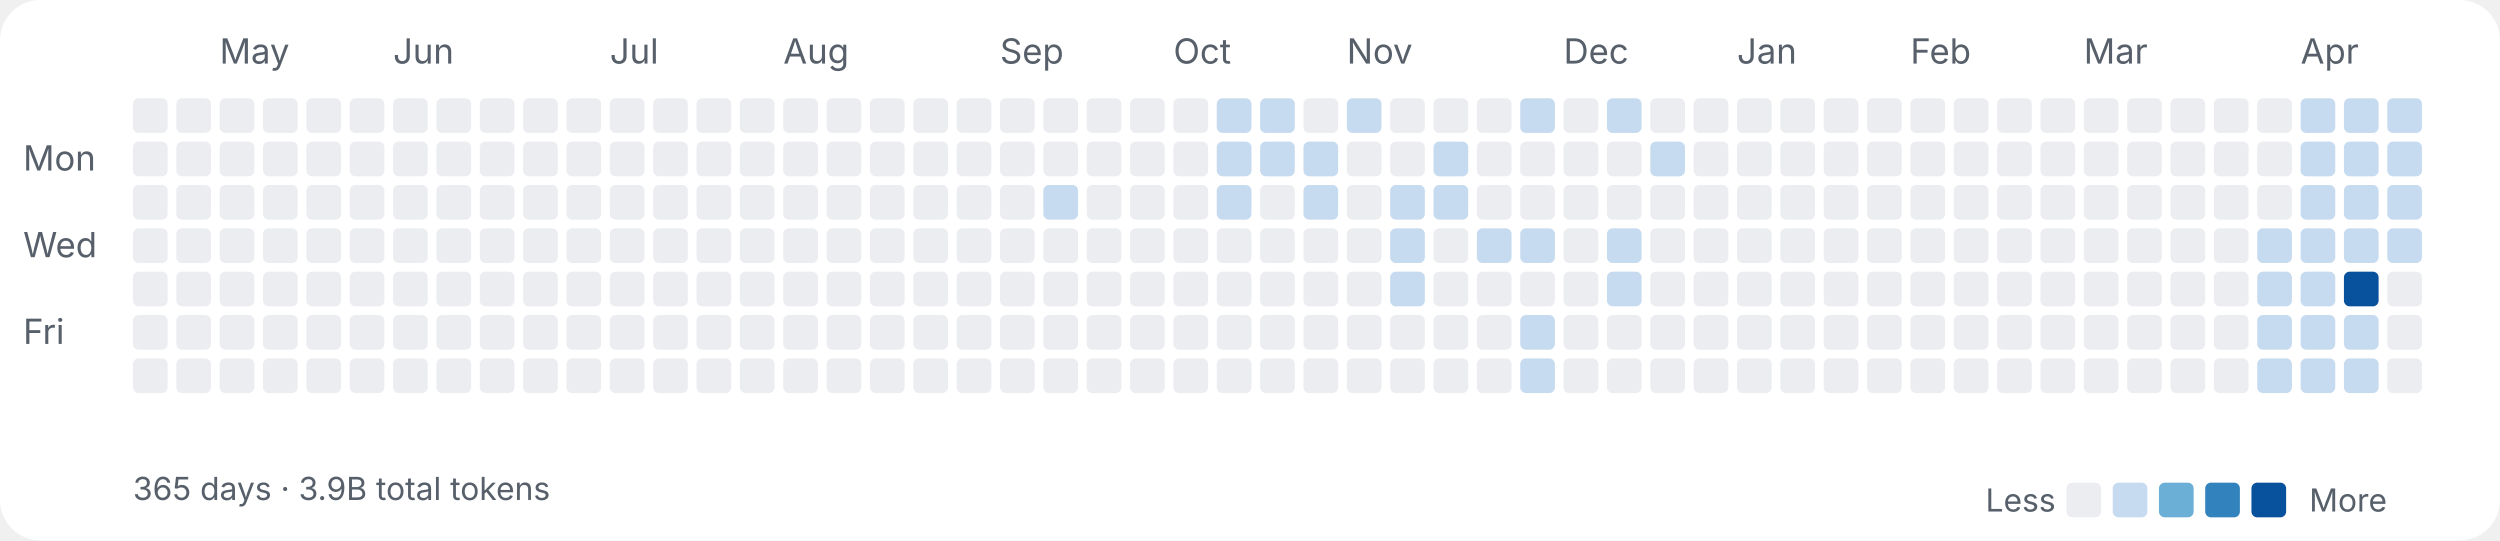
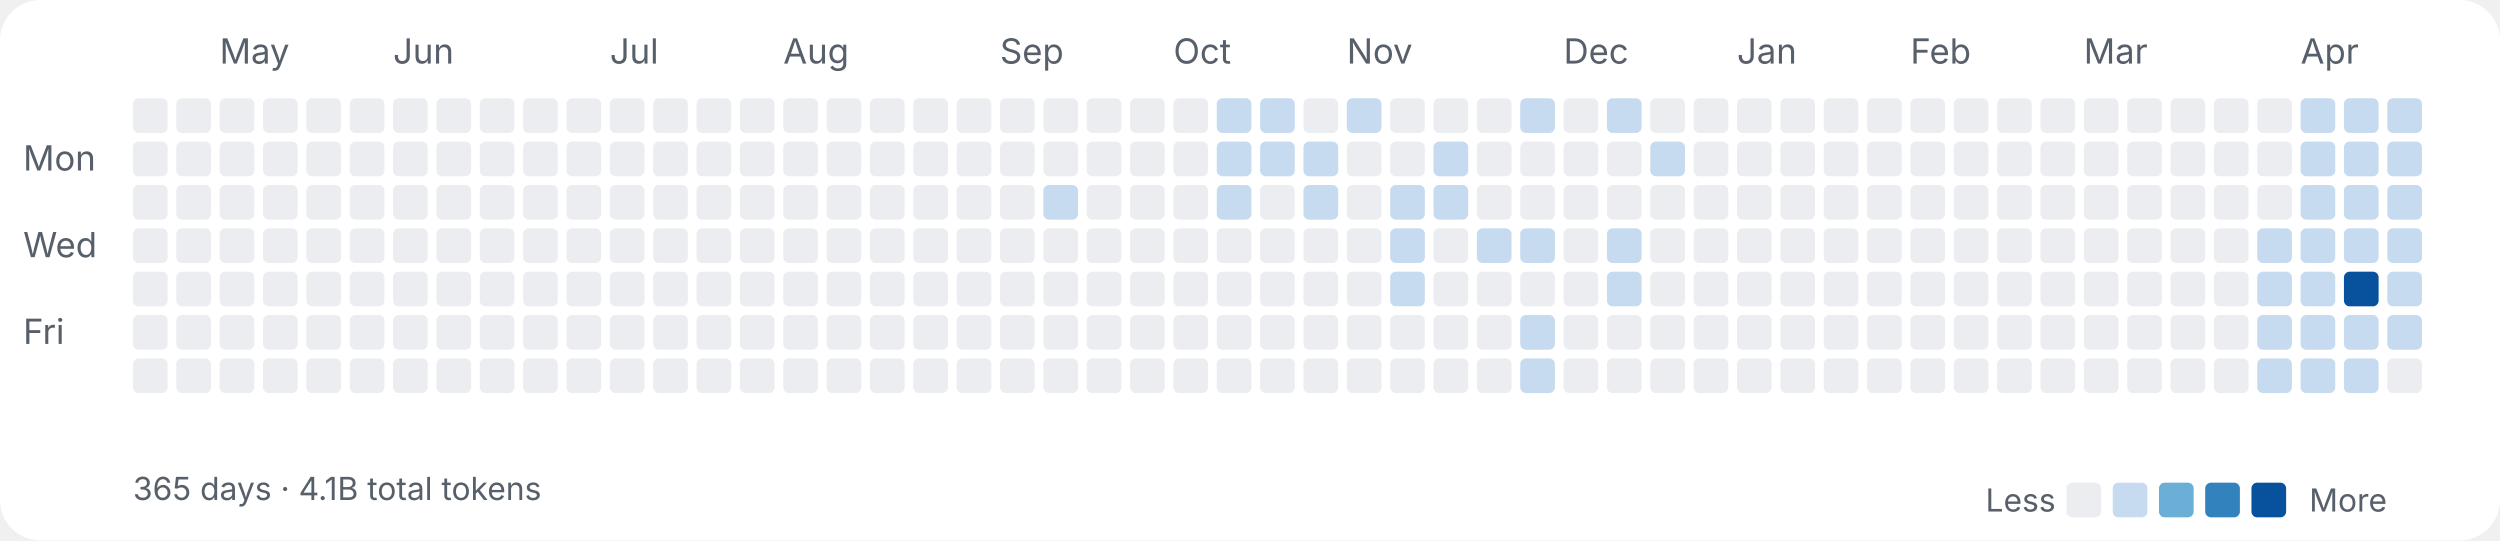
<svg xmlns="http://www.w3.org/2000/svg" width="865" height="187" viewBox="0 0 865 187" fill="none">
  <style>
.label{font:12px ui-sans-serif,system-ui,-apple-system,sans-serif;fill:#57606a}
.sub{font:11px ui-sans-serif,system-ui,-apple-system,sans-serif;fill:#57606a}
</style>
  <rect width="100%" height="100%" rx="14" fill="#ffffff" />
  <text class="label" x="8" y="59">Mon</text>
  <text class="label" x="8" y="89">Wed</text>
  <text class="label" x="8" y="119">Fri</text>
  <rect x="46" y="34" width="12" height="12" rx="2" fill="#ebedf0" />
  <rect x="46" y="49" width="12" height="12" rx="2" fill="#ebedf0" />
  <rect x="46" y="64" width="12" height="12" rx="2" fill="#ebedf0" />
  <rect x="46" y="79" width="12" height="12" rx="2" fill="#ebedf0" />
  <rect x="46" y="94" width="12" height="12" rx="2" fill="#ebedf0" />
  <rect x="46" y="109" width="12" height="12" rx="2" fill="#ebedf0" />
  <rect x="46" y="124" width="12" height="12" rx="2" fill="#ebedf0" />
  <rect x="61" y="34" width="12" height="12" rx="2" fill="#ebedf0" />
  <rect x="61" y="49" width="12" height="12" rx="2" fill="#ebedf0" />
  <rect x="61" y="64" width="12" height="12" rx="2" fill="#ebedf0" />
  <rect x="61" y="79" width="12" height="12" rx="2" fill="#ebedf0" />
  <rect x="61" y="94" width="12" height="12" rx="2" fill="#ebedf0" />
  <rect x="61" y="109" width="12" height="12" rx="2" fill="#ebedf0" />
  <rect x="61" y="124" width="12" height="12" rx="2" fill="#ebedf0" />
  <text class="label" x="76" y="22">May</text>
  <rect x="76" y="34" width="12" height="12" rx="2" fill="#ebedf0" />
  <rect x="76" y="49" width="12" height="12" rx="2" fill="#ebedf0" />
  <rect x="76" y="64" width="12" height="12" rx="2" fill="#ebedf0" />
  <rect x="76" y="79" width="12" height="12" rx="2" fill="#ebedf0" />
  <rect x="76" y="94" width="12" height="12" rx="2" fill="#ebedf0" />
  <rect x="76" y="109" width="12" height="12" rx="2" fill="#ebedf0" />
  <rect x="76" y="124" width="12" height="12" rx="2" fill="#ebedf0" />
  <rect x="91" y="34" width="12" height="12" rx="2" fill="#ebedf0" />
  <rect x="91" y="49" width="12" height="12" rx="2" fill="#ebedf0" />
  <rect x="91" y="64" width="12" height="12" rx="2" fill="#ebedf0" />
  <rect x="91" y="79" width="12" height="12" rx="2" fill="#ebedf0" />
  <rect x="91" y="94" width="12" height="12" rx="2" fill="#ebedf0" />
  <rect x="91" y="109" width="12" height="12" rx="2" fill="#ebedf0" />
  <rect x="91" y="124" width="12" height="12" rx="2" fill="#ebedf0" />
  <rect x="106" y="34" width="12" height="12" rx="2" fill="#ebedf0" />
  <rect x="106" y="49" width="12" height="12" rx="2" fill="#ebedf0" />
  <rect x="106" y="64" width="12" height="12" rx="2" fill="#ebedf0" />
  <rect x="106" y="79" width="12" height="12" rx="2" fill="#ebedf0" />
  <rect x="106" y="94" width="12" height="12" rx="2" fill="#ebedf0" />
  <rect x="106" y="109" width="12" height="12" rx="2" fill="#ebedf0" />
  <rect x="106" y="124" width="12" height="12" rx="2" fill="#ebedf0" />
  <rect x="121" y="34" width="12" height="12" rx="2" fill="#ebedf0" />
  <rect x="121" y="49" width="12" height="12" rx="2" fill="#ebedf0" />
  <rect x="121" y="64" width="12" height="12" rx="2" fill="#ebedf0" />
  <rect x="121" y="79" width="12" height="12" rx="2" fill="#ebedf0" />
  <rect x="121" y="94" width="12" height="12" rx="2" fill="#ebedf0" />
  <rect x="121" y="109" width="12" height="12" rx="2" fill="#ebedf0" />
  <rect x="121" y="124" width="12" height="12" rx="2" fill="#ebedf0" />
  <text class="label" x="136" y="22">Jun</text>
  <rect x="136" y="34" width="12" height="12" rx="2" fill="#ebedf0" />
  <rect x="136" y="49" width="12" height="12" rx="2" fill="#ebedf0" />
  <rect x="136" y="64" width="12" height="12" rx="2" fill="#ebedf0" />
  <rect x="136" y="79" width="12" height="12" rx="2" fill="#ebedf0" />
  <rect x="136" y="94" width="12" height="12" rx="2" fill="#ebedf0" />
  <rect x="136" y="109" width="12" height="12" rx="2" fill="#ebedf0" />
  <rect x="136" y="124" width="12" height="12" rx="2" fill="#ebedf0" />
  <rect x="151" y="34" width="12" height="12" rx="2" fill="#ebedf0" />
  <rect x="151" y="49" width="12" height="12" rx="2" fill="#ebedf0" />
  <rect x="151" y="64" width="12" height="12" rx="2" fill="#ebedf0" />
  <rect x="151" y="79" width="12" height="12" rx="2" fill="#ebedf0" />
  <rect x="151" y="94" width="12" height="12" rx="2" fill="#ebedf0" />
  <rect x="151" y="109" width="12" height="12" rx="2" fill="#ebedf0" />
  <rect x="151" y="124" width="12" height="12" rx="2" fill="#ebedf0" />
  <rect x="166" y="34" width="12" height="12" rx="2" fill="#ebedf0" />
  <rect x="166" y="49" width="12" height="12" rx="2" fill="#ebedf0" />
  <rect x="166" y="64" width="12" height="12" rx="2" fill="#ebedf0" />
  <rect x="166" y="79" width="12" height="12" rx="2" fill="#ebedf0" />
  <rect x="166" y="94" width="12" height="12" rx="2" fill="#ebedf0" />
  <rect x="166" y="109" width="12" height="12" rx="2" fill="#ebedf0" />
  <rect x="166" y="124" width="12" height="12" rx="2" fill="#ebedf0" />
  <rect x="181" y="34" width="12" height="12" rx="2" fill="#ebedf0" />
  <rect x="181" y="49" width="12" height="12" rx="2" fill="#ebedf0" />
  <rect x="181" y="64" width="12" height="12" rx="2" fill="#ebedf0" />
  <rect x="181" y="79" width="12" height="12" rx="2" fill="#ebedf0" />
  <rect x="181" y="94" width="12" height="12" rx="2" fill="#ebedf0" />
  <rect x="181" y="109" width="12" height="12" rx="2" fill="#ebedf0" />
  <rect x="181" y="124" width="12" height="12" rx="2" fill="#ebedf0" />
  <rect x="196" y="34" width="12" height="12" rx="2" fill="#ebedf0" />
  <rect x="196" y="49" width="12" height="12" rx="2" fill="#ebedf0" />
  <rect x="196" y="64" width="12" height="12" rx="2" fill="#ebedf0" />
  <rect x="196" y="79" width="12" height="12" rx="2" fill="#ebedf0" />
  <rect x="196" y="94" width="12" height="12" rx="2" fill="#ebedf0" />
  <rect x="196" y="109" width="12" height="12" rx="2" fill="#ebedf0" />
  <rect x="196" y="124" width="12" height="12" rx="2" fill="#ebedf0" />
  <text class="label" x="211" y="22">Jul</text>
  <rect x="211" y="34" width="12" height="12" rx="2" fill="#ebedf0" />
  <rect x="211" y="49" width="12" height="12" rx="2" fill="#ebedf0" />
  <rect x="211" y="64" width="12" height="12" rx="2" fill="#ebedf0" />
  <rect x="211" y="79" width="12" height="12" rx="2" fill="#ebedf0" />
  <rect x="211" y="94" width="12" height="12" rx="2" fill="#ebedf0" />
  <rect x="211" y="109" width="12" height="12" rx="2" fill="#ebedf0" />
  <rect x="211" y="124" width="12" height="12" rx="2" fill="#ebedf0" />
  <rect x="226" y="34" width="12" height="12" rx="2" fill="#ebedf0" />
  <rect x="226" y="49" width="12" height="12" rx="2" fill="#ebedf0" />
  <rect x="226" y="64" width="12" height="12" rx="2" fill="#ebedf0" />
  <rect x="226" y="79" width="12" height="12" rx="2" fill="#ebedf0" />
  <rect x="226" y="94" width="12" height="12" rx="2" fill="#ebedf0" />
  <rect x="226" y="109" width="12" height="12" rx="2" fill="#ebedf0" />
  <rect x="226" y="124" width="12" height="12" rx="2" fill="#ebedf0" />
  <rect x="241" y="34" width="12" height="12" rx="2" fill="#ebedf0" />
  <rect x="241" y="49" width="12" height="12" rx="2" fill="#ebedf0" />
  <rect x="241" y="64" width="12" height="12" rx="2" fill="#ebedf0" />
  <rect x="241" y="79" width="12" height="12" rx="2" fill="#ebedf0" />
  <rect x="241" y="94" width="12" height="12" rx="2" fill="#ebedf0" />
  <rect x="241" y="109" width="12" height="12" rx="2" fill="#ebedf0" />
  <rect x="241" y="124" width="12" height="12" rx="2" fill="#ebedf0" />
  <rect x="256" y="34" width="12" height="12" rx="2" fill="#ebedf0" />
  <rect x="256" y="49" width="12" height="12" rx="2" fill="#ebedf0" />
  <rect x="256" y="64" width="12" height="12" rx="2" fill="#ebedf0" />
  <rect x="256" y="79" width="12" height="12" rx="2" fill="#ebedf0" />
  <rect x="256" y="94" width="12" height="12" rx="2" fill="#ebedf0" />
  <rect x="256" y="109" width="12" height="12" rx="2" fill="#ebedf0" />
  <rect x="256" y="124" width="12" height="12" rx="2" fill="#ebedf0" />
  <text class="label" x="271" y="22">Aug</text>
  <rect x="271" y="34" width="12" height="12" rx="2" fill="#ebedf0" />
  <rect x="271" y="49" width="12" height="12" rx="2" fill="#ebedf0" />
  <rect x="271" y="64" width="12" height="12" rx="2" fill="#ebedf0" />
  <rect x="271" y="79" width="12" height="12" rx="2" fill="#ebedf0" />
  <rect x="271" y="94" width="12" height="12" rx="2" fill="#ebedf0" />
  <rect x="271" y="109" width="12" height="12" rx="2" fill="#ebedf0" />
  <rect x="271" y="124" width="12" height="12" rx="2" fill="#ebedf0" />
  <rect x="286" y="34" width="12" height="12" rx="2" fill="#ebedf0" />
  <rect x="286" y="49" width="12" height="12" rx="2" fill="#ebedf0" />
  <rect x="286" y="64" width="12" height="12" rx="2" fill="#ebedf0" />
  <rect x="286" y="79" width="12" height="12" rx="2" fill="#ebedf0" />
  <rect x="286" y="94" width="12" height="12" rx="2" fill="#ebedf0" />
  <rect x="286" y="109" width="12" height="12" rx="2" fill="#ebedf0" />
  <rect x="286" y="124" width="12" height="12" rx="2" fill="#ebedf0" />
  <rect x="301" y="34" width="12" height="12" rx="2" fill="#ebedf0" />
  <rect x="301" y="49" width="12" height="12" rx="2" fill="#ebedf0" />
  <rect x="301" y="64" width="12" height="12" rx="2" fill="#ebedf0" />
  <rect x="301" y="79" width="12" height="12" rx="2" fill="#ebedf0" />
  <rect x="301" y="94" width="12" height="12" rx="2" fill="#ebedf0" />
  <rect x="301" y="109" width="12" height="12" rx="2" fill="#ebedf0" />
  <rect x="301" y="124" width="12" height="12" rx="2" fill="#ebedf0" />
  <rect x="316" y="34" width="12" height="12" rx="2" fill="#ebedf0" />
  <rect x="316" y="49" width="12" height="12" rx="2" fill="#ebedf0" />
  <rect x="316" y="64" width="12" height="12" rx="2" fill="#ebedf0" />
  <rect x="316" y="79" width="12" height="12" rx="2" fill="#ebedf0" />
  <rect x="316" y="94" width="12" height="12" rx="2" fill="#ebedf0" />
  <rect x="316" y="109" width="12" height="12" rx="2" fill="#ebedf0" />
  <rect x="316" y="124" width="12" height="12" rx="2" fill="#ebedf0" />
  <rect x="331" y="34" width="12" height="12" rx="2" fill="#ebedf0" />
  <rect x="331" y="49" width="12" height="12" rx="2" fill="#ebedf0" />
  <rect x="331" y="64" width="12" height="12" rx="2" fill="#ebedf0" />
  <rect x="331" y="79" width="12" height="12" rx="2" fill="#ebedf0" />
  <rect x="331" y="94" width="12" height="12" rx="2" fill="#ebedf0" />
  <rect x="331" y="109" width="12" height="12" rx="2" fill="#ebedf0" />
  <rect x="331" y="124" width="12" height="12" rx="2" fill="#ebedf0" />
  <text class="label" x="346" y="22">Sep</text>
  <rect x="346" y="34" width="12" height="12" rx="2" fill="#ebedf0" />
  <rect x="346" y="49" width="12" height="12" rx="2" fill="#ebedf0" />
  <rect x="346" y="64" width="12" height="12" rx="2" fill="#ebedf0" />
  <rect x="346" y="79" width="12" height="12" rx="2" fill="#ebedf0" />
  <rect x="346" y="94" width="12" height="12" rx="2" fill="#ebedf0" />
  <rect x="346" y="109" width="12" height="12" rx="2" fill="#ebedf0" />
  <rect x="346" y="124" width="12" height="12" rx="2" fill="#ebedf0" />
  <rect x="361" y="34" width="12" height="12" rx="2" fill="#ebedf0" />
  <rect x="361" y="49" width="12" height="12" rx="2" fill="#ebedf0" />
  <rect x="361" y="64" width="12" height="12" rx="2" fill="#c6dbef" />
  <rect x="361" y="79" width="12" height="12" rx="2" fill="#ebedf0" />
  <rect x="361" y="94" width="12" height="12" rx="2" fill="#ebedf0" />
  <rect x="361" y="109" width="12" height="12" rx="2" fill="#ebedf0" />
  <rect x="361" y="124" width="12" height="12" rx="2" fill="#ebedf0" />
  <rect x="376" y="34" width="12" height="12" rx="2" fill="#ebedf0" />
  <rect x="376" y="49" width="12" height="12" rx="2" fill="#ebedf0" />
  <rect x="376" y="64" width="12" height="12" rx="2" fill="#ebedf0" />
  <rect x="376" y="79" width="12" height="12" rx="2" fill="#ebedf0" />
  <rect x="376" y="94" width="12" height="12" rx="2" fill="#ebedf0" />
  <rect x="376" y="109" width="12" height="12" rx="2" fill="#ebedf0" />
  <rect x="376" y="124" width="12" height="12" rx="2" fill="#ebedf0" />
  <rect x="391" y="34" width="12" height="12" rx="2" fill="#ebedf0" />
  <rect x="391" y="49" width="12" height="12" rx="2" fill="#ebedf0" />
  <rect x="391" y="64" width="12" height="12" rx="2" fill="#ebedf0" />
  <rect x="391" y="79" width="12" height="12" rx="2" fill="#ebedf0" />
  <rect x="391" y="94" width="12" height="12" rx="2" fill="#ebedf0" />
  <rect x="391" y="109" width="12" height="12" rx="2" fill="#ebedf0" />
  <rect x="391" y="124" width="12" height="12" rx="2" fill="#ebedf0" />
  <text class="label" x="406" y="22">Oct</text>
  <rect x="406" y="34" width="12" height="12" rx="2" fill="#ebedf0" />
  <rect x="406" y="49" width="12" height="12" rx="2" fill="#ebedf0" />
  <rect x="406" y="64" width="12" height="12" rx="2" fill="#ebedf0" />
  <rect x="406" y="79" width="12" height="12" rx="2" fill="#ebedf0" />
  <rect x="406" y="94" width="12" height="12" rx="2" fill="#ebedf0" />
  <rect x="406" y="109" width="12" height="12" rx="2" fill="#ebedf0" />
  <rect x="406" y="124" width="12" height="12" rx="2" fill="#ebedf0" />
  <rect x="421" y="34" width="12" height="12" rx="2" fill="#c6dbef" />
  <rect x="421" y="49" width="12" height="12" rx="2" fill="#c6dbef" />
  <rect x="421" y="64" width="12" height="12" rx="2" fill="#c6dbef" />
  <rect x="421" y="79" width="12" height="12" rx="2" fill="#ebedf0" />
  <rect x="421" y="94" width="12" height="12" rx="2" fill="#ebedf0" />
  <rect x="421" y="109" width="12" height="12" rx="2" fill="#ebedf0" />
  <rect x="421" y="124" width="12" height="12" rx="2" fill="#ebedf0" />
  <rect x="436" y="34" width="12" height="12" rx="2" fill="#c6dbef" />
  <rect x="436" y="49" width="12" height="12" rx="2" fill="#c6dbef" />
  <rect x="436" y="64" width="12" height="12" rx="2" fill="#ebedf0" />
  <rect x="436" y="79" width="12" height="12" rx="2" fill="#ebedf0" />
  <rect x="436" y="94" width="12" height="12" rx="2" fill="#ebedf0" />
  <rect x="436" y="109" width="12" height="12" rx="2" fill="#ebedf0" />
  <rect x="436" y="124" width="12" height="12" rx="2" fill="#ebedf0" />
  <rect x="451" y="34" width="12" height="12" rx="2" fill="#ebedf0" />
  <rect x="451" y="49" width="12" height="12" rx="2" fill="#c6dbef" />
  <rect x="451" y="64" width="12" height="12" rx="2" fill="#c6dbef" />
  <rect x="451" y="79" width="12" height="12" rx="2" fill="#ebedf0" />
  <rect x="451" y="94" width="12" height="12" rx="2" fill="#ebedf0" />
  <rect x="451" y="109" width="12" height="12" rx="2" fill="#ebedf0" />
  <rect x="451" y="124" width="12" height="12" rx="2" fill="#ebedf0" />
  <text class="label" x="466" y="22">Nov</text>
  <rect x="466" y="34" width="12" height="12" rx="2" fill="#c6dbef" />
  <rect x="466" y="49" width="12" height="12" rx="2" fill="#ebedf0" />
  <rect x="466" y="64" width="12" height="12" rx="2" fill="#ebedf0" />
  <rect x="466" y="79" width="12" height="12" rx="2" fill="#ebedf0" />
  <rect x="466" y="94" width="12" height="12" rx="2" fill="#ebedf0" />
  <rect x="466" y="109" width="12" height="12" rx="2" fill="#ebedf0" />
  <rect x="466" y="124" width="12" height="12" rx="2" fill="#ebedf0" />
  <rect x="481" y="34" width="12" height="12" rx="2" fill="#ebedf0" />
  <rect x="481" y="49" width="12" height="12" rx="2" fill="#ebedf0" />
  <rect x="481" y="64" width="12" height="12" rx="2" fill="#c6dbef" />
  <rect x="481" y="79" width="12" height="12" rx="2" fill="#c6dbef" />
  <rect x="481" y="94" width="12" height="12" rx="2" fill="#c6dbef" />
  <rect x="481" y="109" width="12" height="12" rx="2" fill="#ebedf0" />
  <rect x="481" y="124" width="12" height="12" rx="2" fill="#ebedf0" />
  <rect x="496" y="34" width="12" height="12" rx="2" fill="#ebedf0" />
  <rect x="496" y="49" width="12" height="12" rx="2" fill="#c6dbef" />
  <rect x="496" y="64" width="12" height="12" rx="2" fill="#c6dbef" />
  <rect x="496" y="79" width="12" height="12" rx="2" fill="#ebedf0" />
  <rect x="496" y="94" width="12" height="12" rx="2" fill="#ebedf0" />
  <rect x="496" y="109" width="12" height="12" rx="2" fill="#ebedf0" />
  <rect x="496" y="124" width="12" height="12" rx="2" fill="#ebedf0" />
  <rect x="511" y="34" width="12" height="12" rx="2" fill="#ebedf0" />
  <rect x="511" y="49" width="12" height="12" rx="2" fill="#ebedf0" />
  <rect x="511" y="64" width="12" height="12" rx="2" fill="#ebedf0" />
  <rect x="511" y="79" width="12" height="12" rx="2" fill="#c6dbef" />
  <rect x="511" y="94" width="12" height="12" rx="2" fill="#ebedf0" />
  <rect x="511" y="109" width="12" height="12" rx="2" fill="#ebedf0" />
  <rect x="511" y="124" width="12" height="12" rx="2" fill="#ebedf0" />
  <rect x="526" y="34" width="12" height="12" rx="2" fill="#c6dbef" />
  <rect x="526" y="49" width="12" height="12" rx="2" fill="#ebedf0" />
  <rect x="526" y="64" width="12" height="12" rx="2" fill="#ebedf0" />
  <rect x="526" y="79" width="12" height="12" rx="2" fill="#c6dbef" />
  <rect x="526" y="94" width="12" height="12" rx="2" fill="#ebedf0" />
  <rect x="526" y="109" width="12" height="12" rx="2" fill="#c6dbef" />
  <rect x="526" y="124" width="12" height="12" rx="2" fill="#c6dbef" />
  <text class="label" x="541" y="22">Dec</text>
  <rect x="541" y="34" width="12" height="12" rx="2" fill="#ebedf0" />
  <rect x="541" y="49" width="12" height="12" rx="2" fill="#ebedf0" />
  <rect x="541" y="64" width="12" height="12" rx="2" fill="#ebedf0" />
  <rect x="541" y="79" width="12" height="12" rx="2" fill="#ebedf0" />
  <rect x="541" y="94" width="12" height="12" rx="2" fill="#ebedf0" />
  <rect x="541" y="109" width="12" height="12" rx="2" fill="#ebedf0" />
  <rect x="541" y="124" width="12" height="12" rx="2" fill="#ebedf0" />
  <rect x="556" y="34" width="12" height="12" rx="2" fill="#c6dbef" />
  <rect x="556" y="49" width="12" height="12" rx="2" fill="#ebedf0" />
  <rect x="556" y="64" width="12" height="12" rx="2" fill="#ebedf0" />
  <rect x="556" y="79" width="12" height="12" rx="2" fill="#c6dbef" />
  <rect x="556" y="94" width="12" height="12" rx="2" fill="#c6dbef" />
  <rect x="556" y="109" width="12" height="12" rx="2" fill="#ebedf0" />
  <rect x="556" y="124" width="12" height="12" rx="2" fill="#ebedf0" />
  <rect x="571" y="34" width="12" height="12" rx="2" fill="#ebedf0" />
  <rect x="571" y="49" width="12" height="12" rx="2" fill="#c6dbef" />
  <rect x="571" y="64" width="12" height="12" rx="2" fill="#ebedf0" />
  <rect x="571" y="79" width="12" height="12" rx="2" fill="#ebedf0" />
  <rect x="571" y="94" width="12" height="12" rx="2" fill="#ebedf0" />
  <rect x="571" y="109" width="12" height="12" rx="2" fill="#ebedf0" />
  <rect x="571" y="124" width="12" height="12" rx="2" fill="#ebedf0" />
  <rect x="586" y="34" width="12" height="12" rx="2" fill="#ebedf0" />
  <rect x="586" y="49" width="12" height="12" rx="2" fill="#ebedf0" />
  <rect x="586" y="64" width="12" height="12" rx="2" fill="#ebedf0" />
  <rect x="586" y="79" width="12" height="12" rx="2" fill="#ebedf0" />
  <rect x="586" y="94" width="12" height="12" rx="2" fill="#ebedf0" />
  <rect x="586" y="109" width="12" height="12" rx="2" fill="#ebedf0" />
  <rect x="586" y="124" width="12" height="12" rx="2" fill="#ebedf0" />
  <text class="label" x="601" y="22">Jan</text>
  <rect x="601" y="34" width="12" height="12" rx="2" fill="#ebedf0" />
  <rect x="601" y="49" width="12" height="12" rx="2" fill="#ebedf0" />
  <rect x="601" y="64" width="12" height="12" rx="2" fill="#ebedf0" />
  <rect x="601" y="79" width="12" height="12" rx="2" fill="#ebedf0" />
  <rect x="601" y="94" width="12" height="12" rx="2" fill="#ebedf0" />
  <rect x="601" y="109" width="12" height="12" rx="2" fill="#ebedf0" />
  <rect x="601" y="124" width="12" height="12" rx="2" fill="#ebedf0" />
  <rect x="616" y="34" width="12" height="12" rx="2" fill="#ebedf0" />
  <rect x="616" y="49" width="12" height="12" rx="2" fill="#ebedf0" />
  <rect x="616" y="64" width="12" height="12" rx="2" fill="#ebedf0" />
  <rect x="616" y="79" width="12" height="12" rx="2" fill="#ebedf0" />
  <rect x="616" y="94" width="12" height="12" rx="2" fill="#ebedf0" />
  <rect x="616" y="109" width="12" height="12" rx="2" fill="#ebedf0" />
  <rect x="616" y="124" width="12" height="12" rx="2" fill="#ebedf0" />
  <rect x="631" y="34" width="12" height="12" rx="2" fill="#ebedf0" />
  <rect x="631" y="49" width="12" height="12" rx="2" fill="#ebedf0" />
  <rect x="631" y="64" width="12" height="12" rx="2" fill="#ebedf0" />
  <rect x="631" y="79" width="12" height="12" rx="2" fill="#ebedf0" />
  <rect x="631" y="94" width="12" height="12" rx="2" fill="#ebedf0" />
  <rect x="631" y="109" width="12" height="12" rx="2" fill="#ebedf0" />
  <rect x="631" y="124" width="12" height="12" rx="2" fill="#ebedf0" />
  <rect x="646" y="34" width="12" height="12" rx="2" fill="#ebedf0" />
  <rect x="646" y="49" width="12" height="12" rx="2" fill="#ebedf0" />
  <rect x="646" y="64" width="12" height="12" rx="2" fill="#ebedf0" />
  <rect x="646" y="79" width="12" height="12" rx="2" fill="#ebedf0" />
  <rect x="646" y="94" width="12" height="12" rx="2" fill="#ebedf0" />
  <rect x="646" y="109" width="12" height="12" rx="2" fill="#ebedf0" />
  <rect x="646" y="124" width="12" height="12" rx="2" fill="#ebedf0" />
  <text class="label" x="661" y="22">Feb</text>
  <rect x="661" y="34" width="12" height="12" rx="2" fill="#ebedf0" />
  <rect x="661" y="49" width="12" height="12" rx="2" fill="#ebedf0" />
  <rect x="661" y="64" width="12" height="12" rx="2" fill="#ebedf0" />
  <rect x="661" y="79" width="12" height="12" rx="2" fill="#ebedf0" />
  <rect x="661" y="94" width="12" height="12" rx="2" fill="#ebedf0" />
  <rect x="661" y="109" width="12" height="12" rx="2" fill="#ebedf0" />
  <rect x="661" y="124" width="12" height="12" rx="2" fill="#ebedf0" />
  <rect x="676" y="34" width="12" height="12" rx="2" fill="#ebedf0" />
  <rect x="676" y="49" width="12" height="12" rx="2" fill="#ebedf0" />
  <rect x="676" y="64" width="12" height="12" rx="2" fill="#ebedf0" />
  <rect x="676" y="79" width="12" height="12" rx="2" fill="#ebedf0" />
  <rect x="676" y="94" width="12" height="12" rx="2" fill="#ebedf0" />
  <rect x="676" y="109" width="12" height="12" rx="2" fill="#ebedf0" />
  <rect x="676" y="124" width="12" height="12" rx="2" fill="#ebedf0" />
  <rect x="691" y="34" width="12" height="12" rx="2" fill="#ebedf0" />
  <rect x="691" y="49" width="12" height="12" rx="2" fill="#ebedf0" />
  <rect x="691" y="64" width="12" height="12" rx="2" fill="#ebedf0" />
  <rect x="691" y="79" width="12" height="12" rx="2" fill="#ebedf0" />
  <rect x="691" y="94" width="12" height="12" rx="2" fill="#ebedf0" />
  <rect x="691" y="109" width="12" height="12" rx="2" fill="#ebedf0" />
  <rect x="691" y="124" width="12" height="12" rx="2" fill="#ebedf0" />
  <rect x="706" y="34" width="12" height="12" rx="2" fill="#ebedf0" />
  <rect x="706" y="49" width="12" height="12" rx="2" fill="#ebedf0" />
  <rect x="706" y="64" width="12" height="12" rx="2" fill="#ebedf0" />
  <rect x="706" y="79" width="12" height="12" rx="2" fill="#ebedf0" />
  <rect x="706" y="94" width="12" height="12" rx="2" fill="#ebedf0" />
  <rect x="706" y="109" width="12" height="12" rx="2" fill="#ebedf0" />
  <rect x="706" y="124" width="12" height="12" rx="2" fill="#ebedf0" />
  <text class="label" x="721" y="22">Mar</text>
  <rect x="721" y="34" width="12" height="12" rx="2" fill="#ebedf0" />
  <rect x="721" y="49" width="12" height="12" rx="2" fill="#ebedf0" />
  <rect x="721" y="64" width="12" height="12" rx="2" fill="#ebedf0" />
  <rect x="721" y="79" width="12" height="12" rx="2" fill="#ebedf0" />
  <rect x="721" y="94" width="12" height="12" rx="2" fill="#ebedf0" />
  <rect x="721" y="109" width="12" height="12" rx="2" fill="#ebedf0" />
  <rect x="721" y="124" width="12" height="12" rx="2" fill="#ebedf0" />
  <rect x="736" y="34" width="12" height="12" rx="2" fill="#ebedf0" />
  <rect x="736" y="49" width="12" height="12" rx="2" fill="#ebedf0" />
  <rect x="736" y="64" width="12" height="12" rx="2" fill="#ebedf0" />
  <rect x="736" y="79" width="12" height="12" rx="2" fill="#ebedf0" />
  <rect x="736" y="94" width="12" height="12" rx="2" fill="#ebedf0" />
  <rect x="736" y="109" width="12" height="12" rx="2" fill="#ebedf0" />
  <rect x="736" y="124" width="12" height="12" rx="2" fill="#ebedf0" />
  <rect x="751" y="34" width="12" height="12" rx="2" fill="#ebedf0" />
  <rect x="751" y="49" width="12" height="12" rx="2" fill="#ebedf0" />
  <rect x="751" y="64" width="12" height="12" rx="2" fill="#ebedf0" />
  <rect x="751" y="79" width="12" height="12" rx="2" fill="#ebedf0" />
  <rect x="751" y="94" width="12" height="12" rx="2" fill="#ebedf0" />
  <rect x="751" y="109" width="12" height="12" rx="2" fill="#ebedf0" />
  <rect x="751" y="124" width="12" height="12" rx="2" fill="#ebedf0" />
  <rect x="766" y="34" width="12" height="12" rx="2" fill="#ebedf0" />
  <rect x="766" y="49" width="12" height="12" rx="2" fill="#ebedf0" />
  <rect x="766" y="64" width="12" height="12" rx="2" fill="#ebedf0" />
  <rect x="766" y="79" width="12" height="12" rx="2" fill="#ebedf0" />
  <rect x="766" y="94" width="12" height="12" rx="2" fill="#ebedf0" />
  <rect x="766" y="109" width="12" height="12" rx="2" fill="#ebedf0" />
  <rect x="766" y="124" width="12" height="12" rx="2" fill="#ebedf0" />
  <rect x="781" y="34" width="12" height="12" rx="2" fill="#ebedf0" />
  <rect x="781" y="49" width="12" height="12" rx="2" fill="#ebedf0" />
  <rect x="781" y="64" width="12" height="12" rx="2" fill="#ebedf0" />
  <rect x="781" y="79" width="12" height="12" rx="2" fill="#c6dbef" />
  <rect x="781" y="94" width="12" height="12" rx="2" fill="#c6dbef" />
  <rect x="781" y="109" width="12" height="12" rx="2" fill="#c6dbef" />
  <rect x="781" y="124" width="12" height="12" rx="2" fill="#c6dbef" />
  <text class="label" x="796" y="22">Apr</text>
  <rect x="796" y="34" width="12" height="12" rx="2" fill="#c6dbef" />
  <rect x="796" y="49" width="12" height="12" rx="2" fill="#c6dbef" />
  <rect x="796" y="64" width="12" height="12" rx="2" fill="#c6dbef" />
  <rect x="796" y="79" width="12" height="12" rx="2" fill="#c6dbef" />
  <rect x="796" y="94" width="12" height="12" rx="2" fill="#c6dbef" />
  <rect x="796" y="109" width="12" height="12" rx="2" fill="#c6dbef" />
  <rect x="796" y="124" width="12" height="12" rx="2" fill="#c6dbef" />
  <rect x="811" y="34" width="12" height="12" rx="2" fill="#c6dbef" />
  <rect x="811" y="49" width="12" height="12" rx="2" fill="#c6dbef" />
  <rect x="811" y="64" width="12" height="12" rx="2" fill="#c6dbef" />
  <rect x="811" y="79" width="12" height="12" rx="2" fill="#c6dbef" />
  <rect x="811" y="94" width="12" height="12" rx="2" fill="#08519c" />
  <rect x="811" y="109" width="12" height="12" rx="2" fill="#c6dbef" />
  <rect x="811" y="124" width="12" height="12" rx="2" fill="#c6dbef" />
  <rect x="826" y="34" width="12" height="12" rx="2" fill="#c6dbef" />
  <rect x="826" y="49" width="12" height="12" rx="2" fill="#c6dbef" />
  <rect x="826" y="64" width="12" height="12" rx="2" fill="#c6dbef" />
  <rect x="826" y="79" width="12" height="12" rx="2" fill="#c6dbef" />
-   <rect x="826" y="94" width="12" height="12" rx="2" fill="#ebedf0" />
-   <rect x="826" y="109" width="12" height="12" rx="2" fill="#ebedf0" />
+   <rect x="826" y="94" width="12" height="12" rx="2" fill="#c6dbef" />
+   <rect x="826" y="109" width="12" height="12" rx="2" fill="#c6dbef" />
  <rect x="826" y="124" width="12" height="12" rx="2" fill="#ebedf0" />
  <text class="sub" x="687" y="177">Less</text>
  <rect x="715" y="167" width="12" height="12" rx="2" fill="#ebedf0" />
  <rect x="731" y="167" width="12" height="12" rx="2" fill="#c6dbef" />
  <rect x="747" y="167" width="12" height="12" rx="2" fill="#6baed6" />
  <rect x="763" y="167" width="12" height="12" rx="2" fill="#3182bd" />
  <rect x="779" y="167" width="12" height="12" rx="2" fill="#08519c" />
  <text class="sub" x="799" y="177">More</text>
-   <text class="sub" x="46" y="173">365 days · 3.9B total tokens</text>
+   <text class="sub" x="46" y="173">365 days · 4.1B total tokens</text>
</svg>
